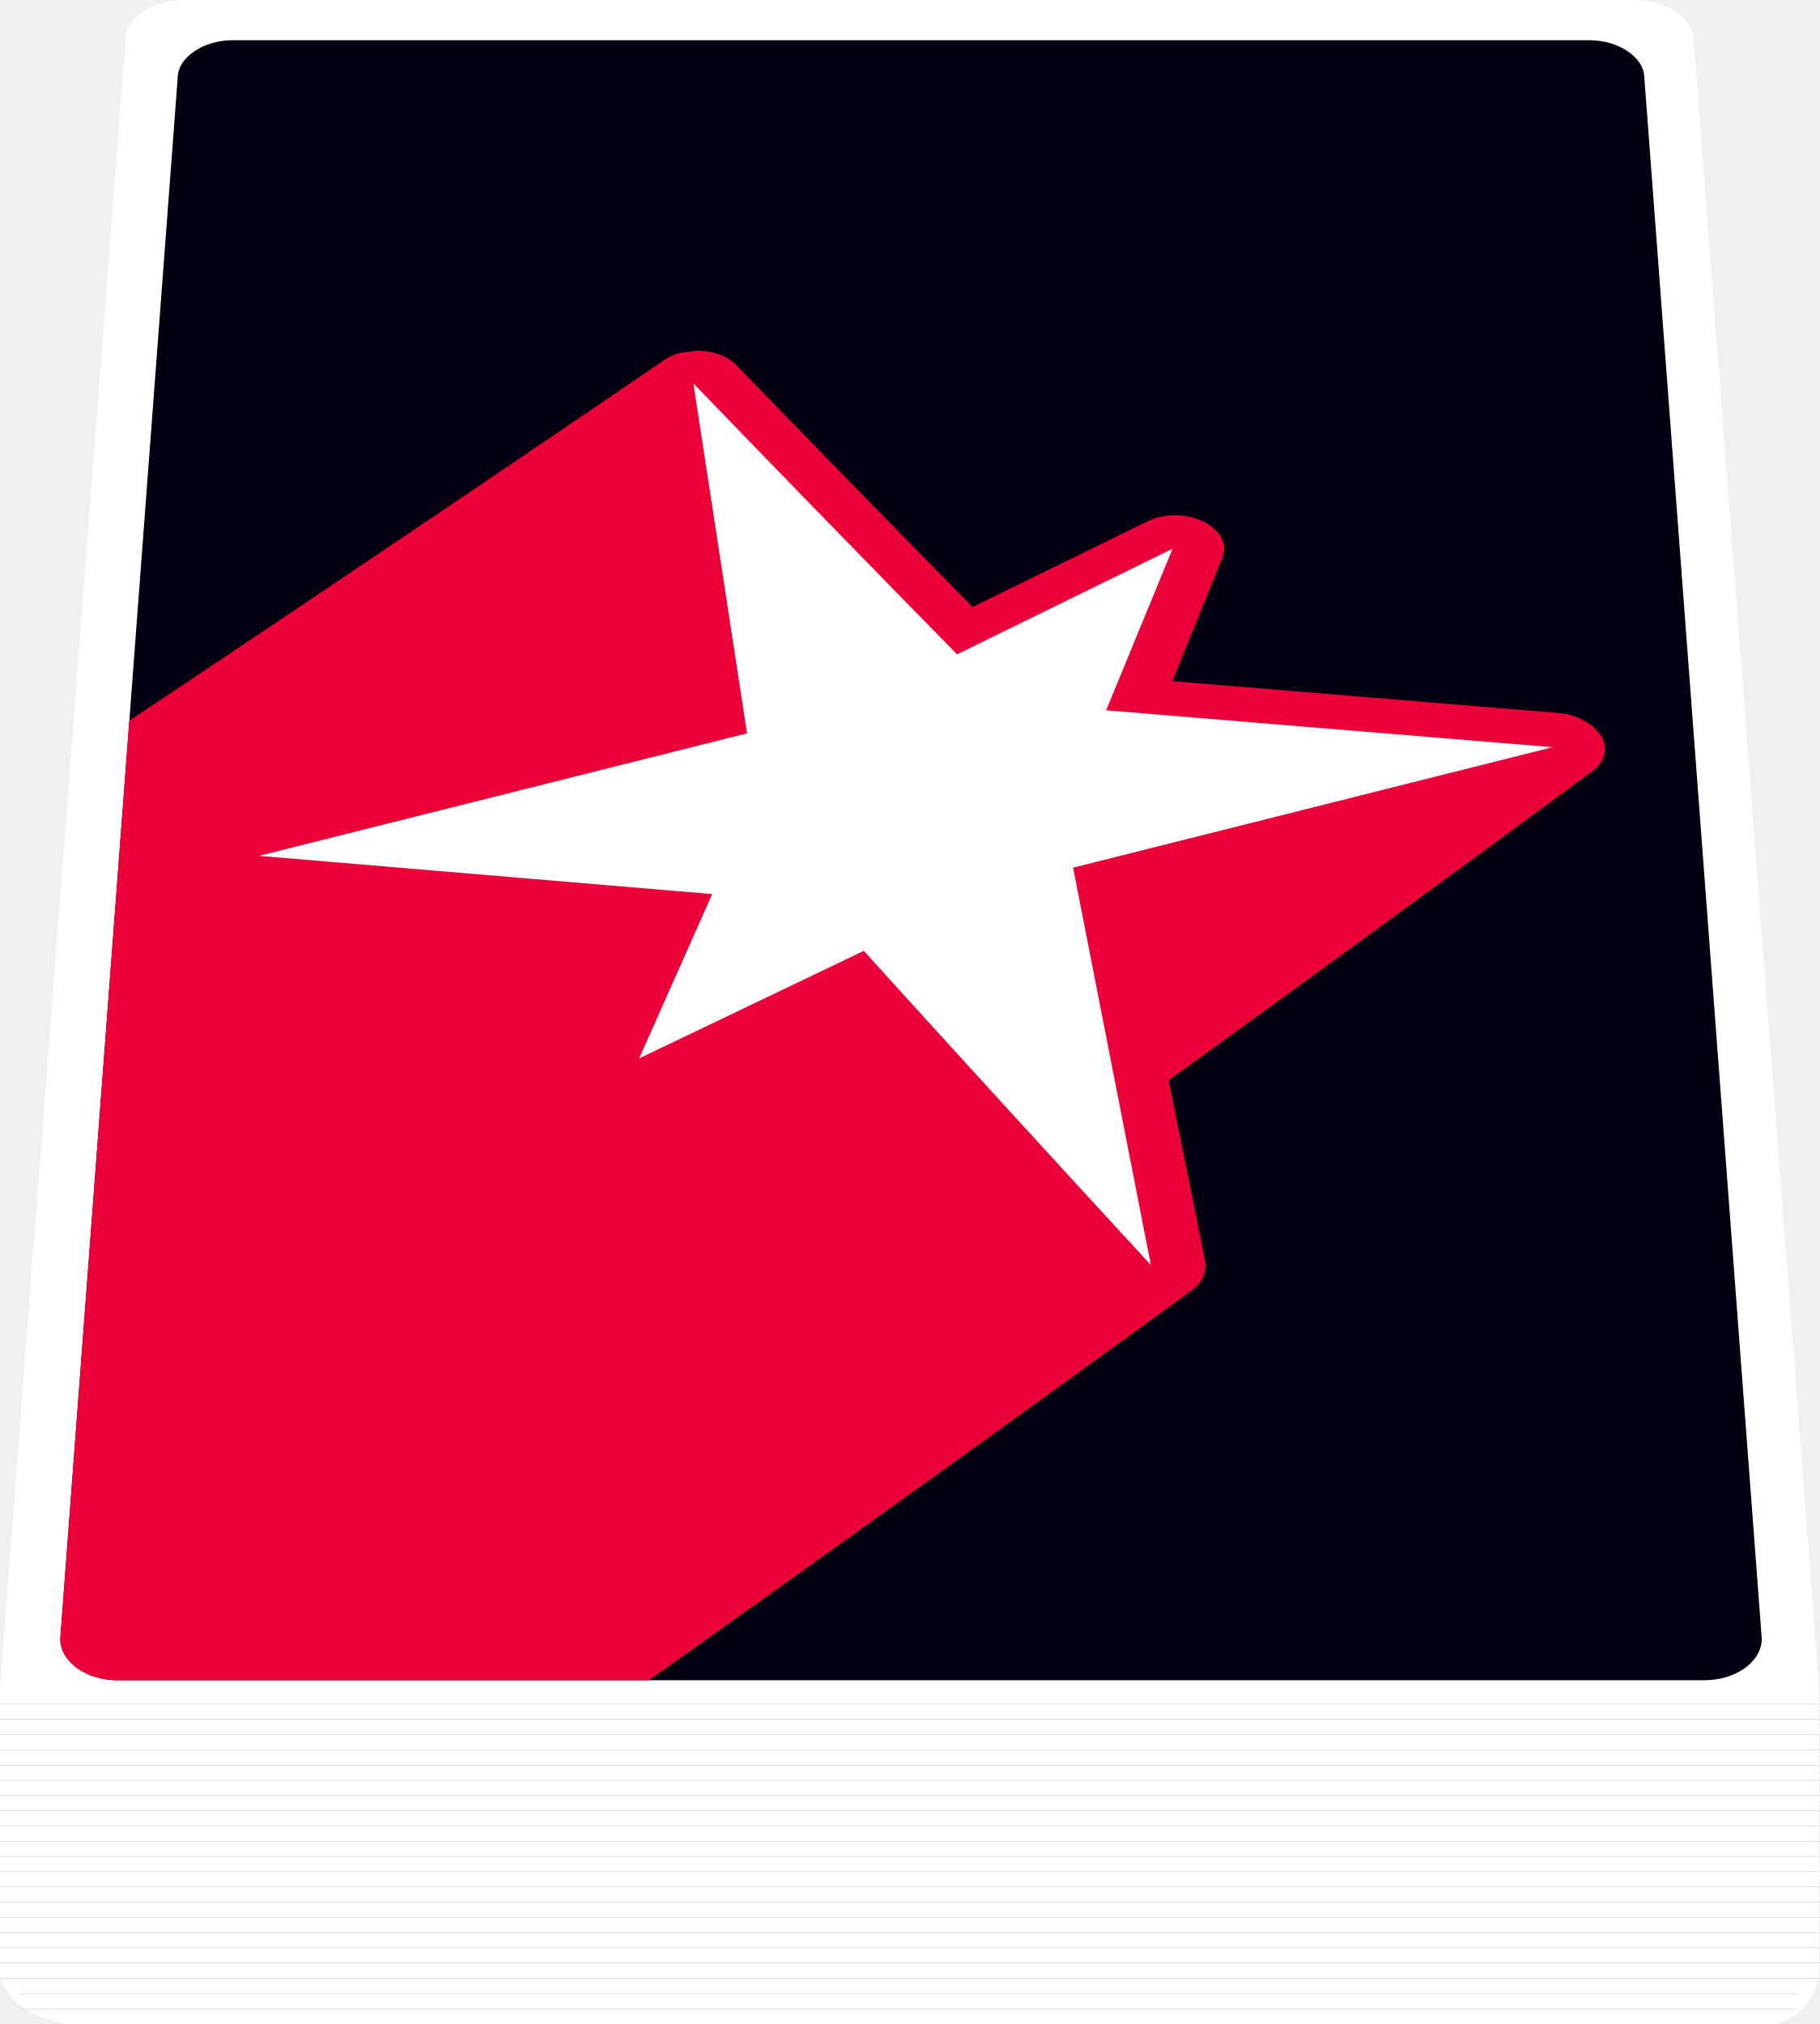
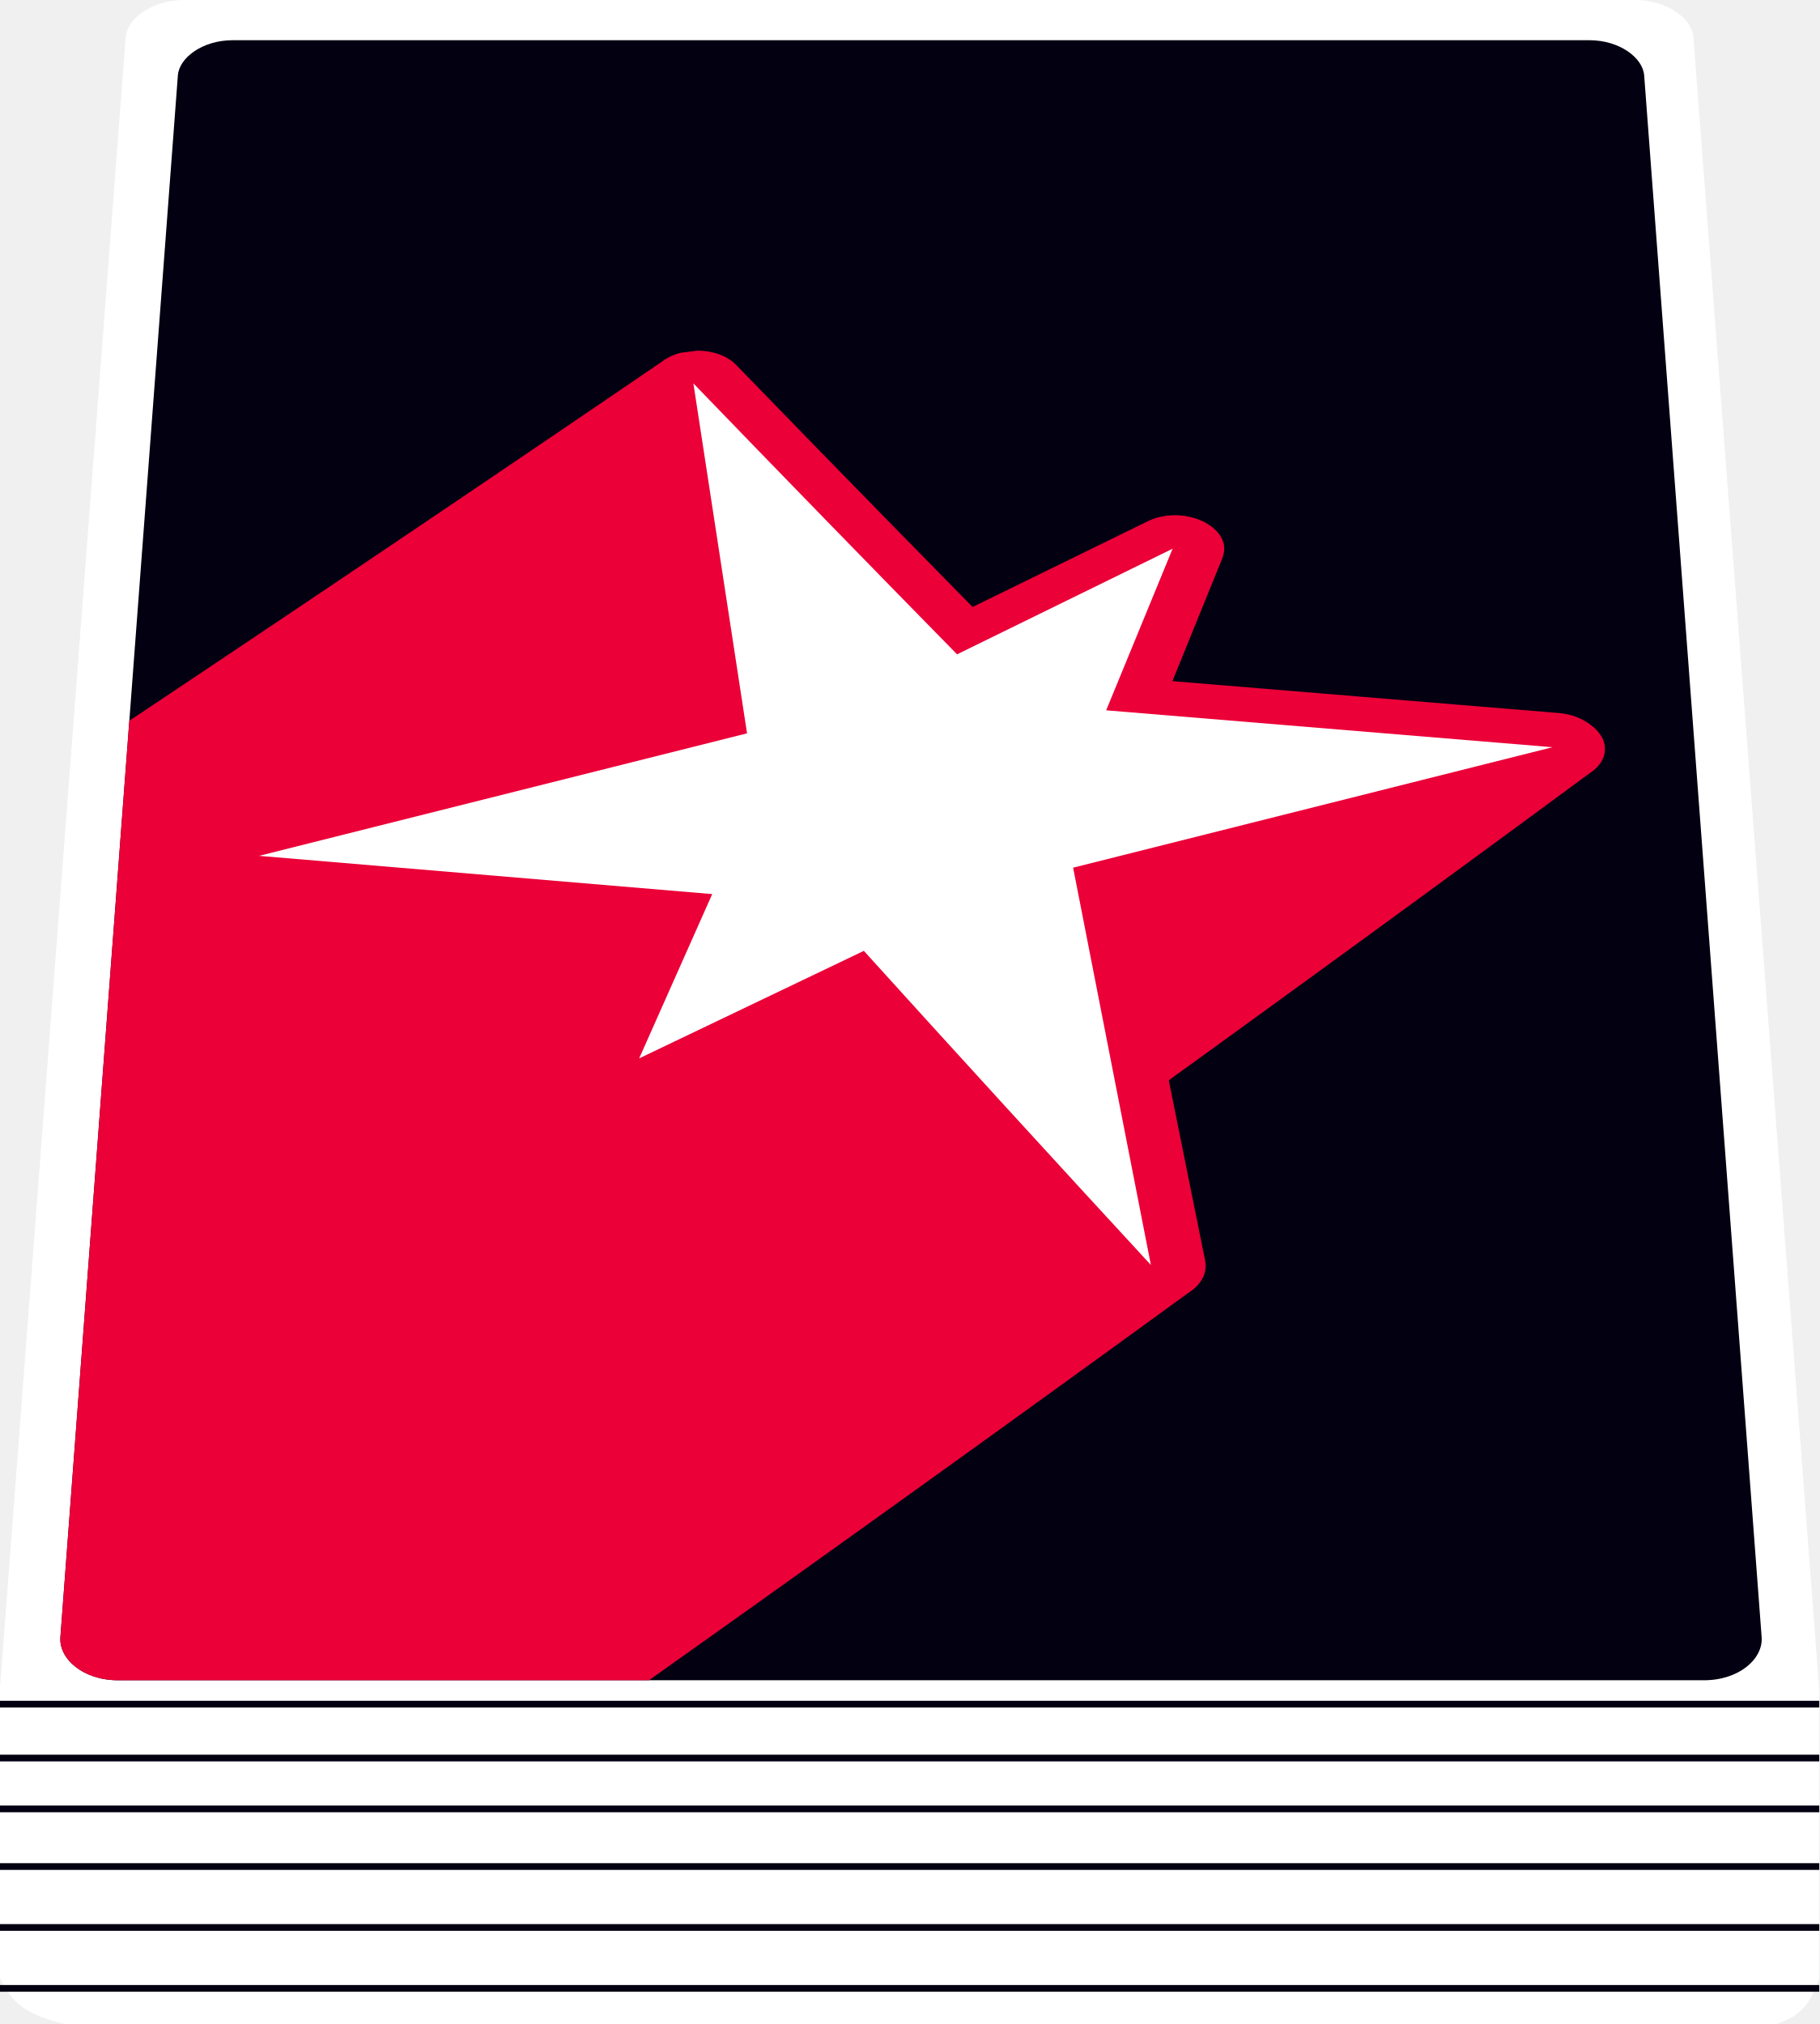
<svg xmlns="http://www.w3.org/2000/svg" width="543" height="604" viewBox="0 0 543 604" fill="none">
  <path fill-rule="evenodd" clip-rule="evenodd" d="M0.025 503.209C12.519 339.168 25.012 175.128 37.505 11.088C37.928 5.552 45.327 0 54.998 0H487.842C497.513 0 504.912 5.552 505.335 11.088C517.828 175.128 530.321 339.168 542.815 503.209C543.331 509.973 535.698 516.792 524.39 516.792H18.45C7.142 516.792 -0.491 509.973 0.025 503.209Z" fill="white" />
  <path fill-rule="evenodd" clip-rule="evenodd" d="M18.023 488.557C29.709 333.204 41.394 177.853 53.079 22.5C53.474 17.258 60.395 12 69.44 12H474.285C483.331 12 490.251 17.258 490.646 22.5C502.332 177.853 514.017 333.204 525.703 488.557C526.185 494.963 519.045 501.42 508.469 501.42H35.256C24.68 501.42 17.541 494.963 18.023 488.557Z" fill="#020011" />
  <path fill-rule="evenodd" clip-rule="evenodd" d="M18.023 488.556C24.878 397.394 31.733 306.232 38.588 215.071L38.787 214.957L40.499 213.818L42.235 212.659L43.934 211.52L45.773 210.294L47.456 209.176L49.211 208.003L50.896 206.873L54.36 204.558L56.184 203.339L57.833 202.236L59.658 201.015L61.332 199.902L63.077 198.733L64.753 197.609L66.558 196.399L68.253 195.269L69.967 194.121L71.648 192.99L73.463 191.774L75.126 190.664L76.861 189.501L78.527 188.381L80.323 187.175L82.007 186.051L83.71 184.908L85.382 183.781L87.187 182.57L88.84 181.465L90.566 180.306L92.22 179.19L93.95 178.023L95.721 176.838L97.375 175.731L99.036 174.609L100.829 173.403L102.473 172.301L104.186 171.149L105.834 170.035L107.551 168.874L109.312 167.694L110.957 166.592L112.608 165.473L114.392 164.273L116.027 163.176L119.393 160.895L121.141 159.722L122.785 158.619L124.459 157.49L126.101 156.376L127.873 155.179L129.499 154.088L131.192 152.943L132.806 151.849L134.583 150.647L136.217 149.549L137.883 148.423L139.514 147.315L141.277 146.123L142.893 145.034L144.577 143.896L146.179 142.805L147.947 141.609L149.515 140.547L151.266 139.363L152.849 138.29L154.587 137.111L156.216 136.012L157.881 134.885L159.473 133.8L161.231 132.607L162.845 131.519L164.494 130.4L166.103 129.302L167.832 128.128L169.452 127.034L171.107 125.911L172.689 124.829L174.438 123.643L176.043 122.558L177.68 121.444L179.28 120.351L180.999 119.181L182.611 118.091L184.254 116.974L185.83 115.896L187.567 114.714L189.149 113.641L190.744 112.55L192.421 111.403L194.05 110.295L195.72 109.162L197.325 108.072C199.018 106.721 201.069 105.806 203.153 105.266L208.117 104.643C209.1 104.643 215.528 104.643 219.659 108.887C254.692 145.025 284.569 175.379 290.237 181.137C307.672 172.605 325.106 164.072 342.542 155.539C345.036 154.312 347.897 153.754 350.661 153.754C351.355 153.754 355.305 153.754 359.121 155.658C360.004 156.099 367.476 159.833 364.733 166.648C359.778 178.854 354.824 191.06 349.869 203.266C388.368 206.444 426.866 209.622 465.366 212.8C472.228 213.36 477.83 217.798 478.747 221.839C479.979 227.273 474.95 230.399 474.268 230.823L471.071 233.169L469.477 234.341L467.93 235.485L466.303 236.688L464.648 237.902L463.155 239L461.501 240.223L459.895 241.402L458.257 242.602L456.735 243.72L455.1 244.927L453.48 246.118L451.822 247.329L450.32 248.432L448.656 249.66L447.041 250.844L445.391 252.048L443.861 253.171L442.216 254.383L440.585 255.579L438.919 256.795L437.407 257.902L435.734 259.135L434.107 260.323L432.448 261.533L430.909 262.661L429.198 263.911L427.652 265.044L424.415 267.41L422.731 268.648L421.108 269.833L419.415 271.064L417.877 272.186L416.212 273.409L414.56 274.614L412.872 275.84L411.343 276.955L409.647 278.198L408.016 279.389L406.313 280.625L404.764 281.753L403.088 282.98L401.428 284.189L398.134 286.575L394.843 288.983L393.13 290.224L391.571 291.357L389.885 292.588L388.159 293.837L386.56 294.995L384.947 296.173L383.242 297.415L381.588 298.615L379.867 299.862L378.298 300.999L376.602 302.235L374.865 303.488L373.257 304.651L371.633 305.834L369.918 307.082L368.256 308.286L366.52 309.538L364.943 310.679L363.237 311.92L361.545 313.146L359.829 314.381L358.237 315.534L356.51 316.786L354.838 317.996L353.094 319.252L351.507 320.398L349.788 321.644L348.789 322.416L359.622 376.126C360.813 382.011 355.317 385.397 354.57 385.856L351.117 388.357L349.395 389.607L345.967 392.108L344.178 393.402L342.566 394.572L340.779 395.875L339.044 397.133L337.274 398.412L335.633 399.603L333.865 400.891L332.115 402.159L330.325 403.45L328.703 404.625L326.905 405.933L325.159 407.195L323.378 408.479L321.725 409.676L319.948 410.968L318.186 412.242L316.386 413.537L314.754 414.718L312.945 416.032L311.189 417.299L309.397 418.587L307.734 419.788L305.886 421.122L304.215 422.329L300.719 424.85L298.899 426.169L297.146 427.432L295.318 428.744L293.655 429.941L291.857 431.243L290.072 432.527L288.249 433.833L286.596 435.022L284.766 436.347L283.003 437.614L281.164 438.932L279.491 440.133L277.679 441.44L275.886 442.729L274.051 444.041L272.33 445.272L270.589 446.527L268.772 447.837L266.922 449.16L265.237 450.367L263.416 451.679L261.551 453.009L259.825 454.243L258.081 455.497L256.239 456.82L254.453 458.101L252.592 459.427L250.898 460.639L249.065 461.956L247.188 463.292L245.451 464.531L241.843 467.12L240.047 468.403L238.173 469.736L236.469 470.953L234.625 472.275L232.797 473.579L230.944 474.896L229.223 476.125L227.358 477.459L225.551 478.747L223.666 480.085L221.952 481.307L220.095 482.633L218.258 483.944L216.392 485.265L214.661 486.499L212.784 487.838L210.967 489.132L209.07 490.475L207.344 491.701L203.671 494.31L201.752 495.674L200.01 496.913L198.122 498.258L196.292 499.556L194.385 500.905L193.722 501.419H35.251C24.678 501.419 17.541 494.961 18.023 488.556Z" fill="#EB0038" />
  <path d="M320.235 258.933C327.97 298.453 335.705 337.973 343.442 377.494C315.424 347.135 284.579 313.37 257.787 283.755C235.436 294.451 213.085 305.148 190.734 315.844C198.002 299.5 205.269 283.156 212.537 266.812C167.461 263.008 122.386 259.204 77.311 255.399C125.85 243.214 174.388 231.028 222.928 218.843C217.591 184.032 212.254 149.222 206.917 114.411C231.496 139.885 260.12 169.302 285.605 195.265C307.046 184.758 328.487 174.251 349.928 163.744C343.319 179.819 336.71 195.895 330.101 211.972C374.501 215.64 418.899 219.31 463.299 222.98C415.611 234.964 367.922 246.948 320.235 258.933Z" fill="white" />
  <path d="M542.9 504H0V590.364C3.555 597.679 7.477 601.036 19.161 604H530.126C537.685 601.431 540.016 598.122 542.9 590.364V504Z" fill="white" />
-   <path d="M542.9 508.55H0" stroke="#B2B2B2" stroke-width="0.1" />
-   <path d="M542.9 513.096H0" stroke="#B2B2B2" stroke-width="0.1" />
-   <path d="M542.9 517.633H0" stroke="#B2B2B2" stroke-width="0.1" />
-   <path d="M542.9 522.181H0" stroke="#B2B2B2" stroke-width="0.1" />
-   <path d="M542.9 526.73H0" stroke="#B2B2B2" stroke-width="0.1" />
-   <path d="M542.9 531.267H0" stroke="#B2B2B2" stroke-width="0.1" />
-   <path d="M542.9 535.814H0" stroke="#B2B2B2" stroke-width="0.1" />
-   <path d="M542.9 540.361H0" stroke="#B2B2B2" stroke-width="0.1" />
-   <path d="M542.9 544.911H0" stroke="#B2B2B2" stroke-width="0.1" />
-   <path d="M542.9 549.458H0" stroke="#B2B2B2" stroke-width="0.1" />
-   <path d="M542.9 554.009H0" stroke="#B2B2B2" stroke-width="0.1" />
-   <path d="M542.9 558.556H0" stroke="#B2B2B2" stroke-width="0.1" />
-   <path d="M542.9 563.092H0" stroke="#B2B2B2" stroke-width="0.1" />
-   <path d="M542.9 567.638H0" stroke="#B2B2B2" stroke-width="0.1" />
-   <path d="M542.9 572.19H0" stroke="#B2B2B2" stroke-width="0.1" />
-   <path d="M542.9 576.736H0" stroke="#B2B2B2" stroke-width="0.1" />
-   <path d="M542.9 581.272H0" stroke="#B2B2B2" stroke-width="0.1" />
-   <path d="M542.9 585.819H0" stroke="#B2B2B2" stroke-width="0.1" />
-   <path d="M542.9 590.37H0" stroke="#B2B2B2" stroke-width="0.1" />
-   <path d="M536.513 594.903L6.387 594.903" stroke="#B2B2B2" stroke-width="0.1" />
-   <path d="M536.513 599.453L6.387 599.453" stroke="#B2B2B2" stroke-width="0.1" />
+   <path d="M542.9 508.55H0" stroke="#020011" stroke-width="2" />
+   <path d="M542.9 524.633H0" stroke="#020011" stroke-width="2" />
+   <path d="M542.9 539.814H0" stroke="#020011" stroke-width="2" />
+   <path d="M542.9 557.009H0" stroke="#020011" stroke-width="2" />
+   <path d="M542.9 575.19H0" stroke="#020011" stroke-width="2" />
+   <path d="M542.9 593.37H0" stroke="#020011" stroke-width="2" />
</svg>
